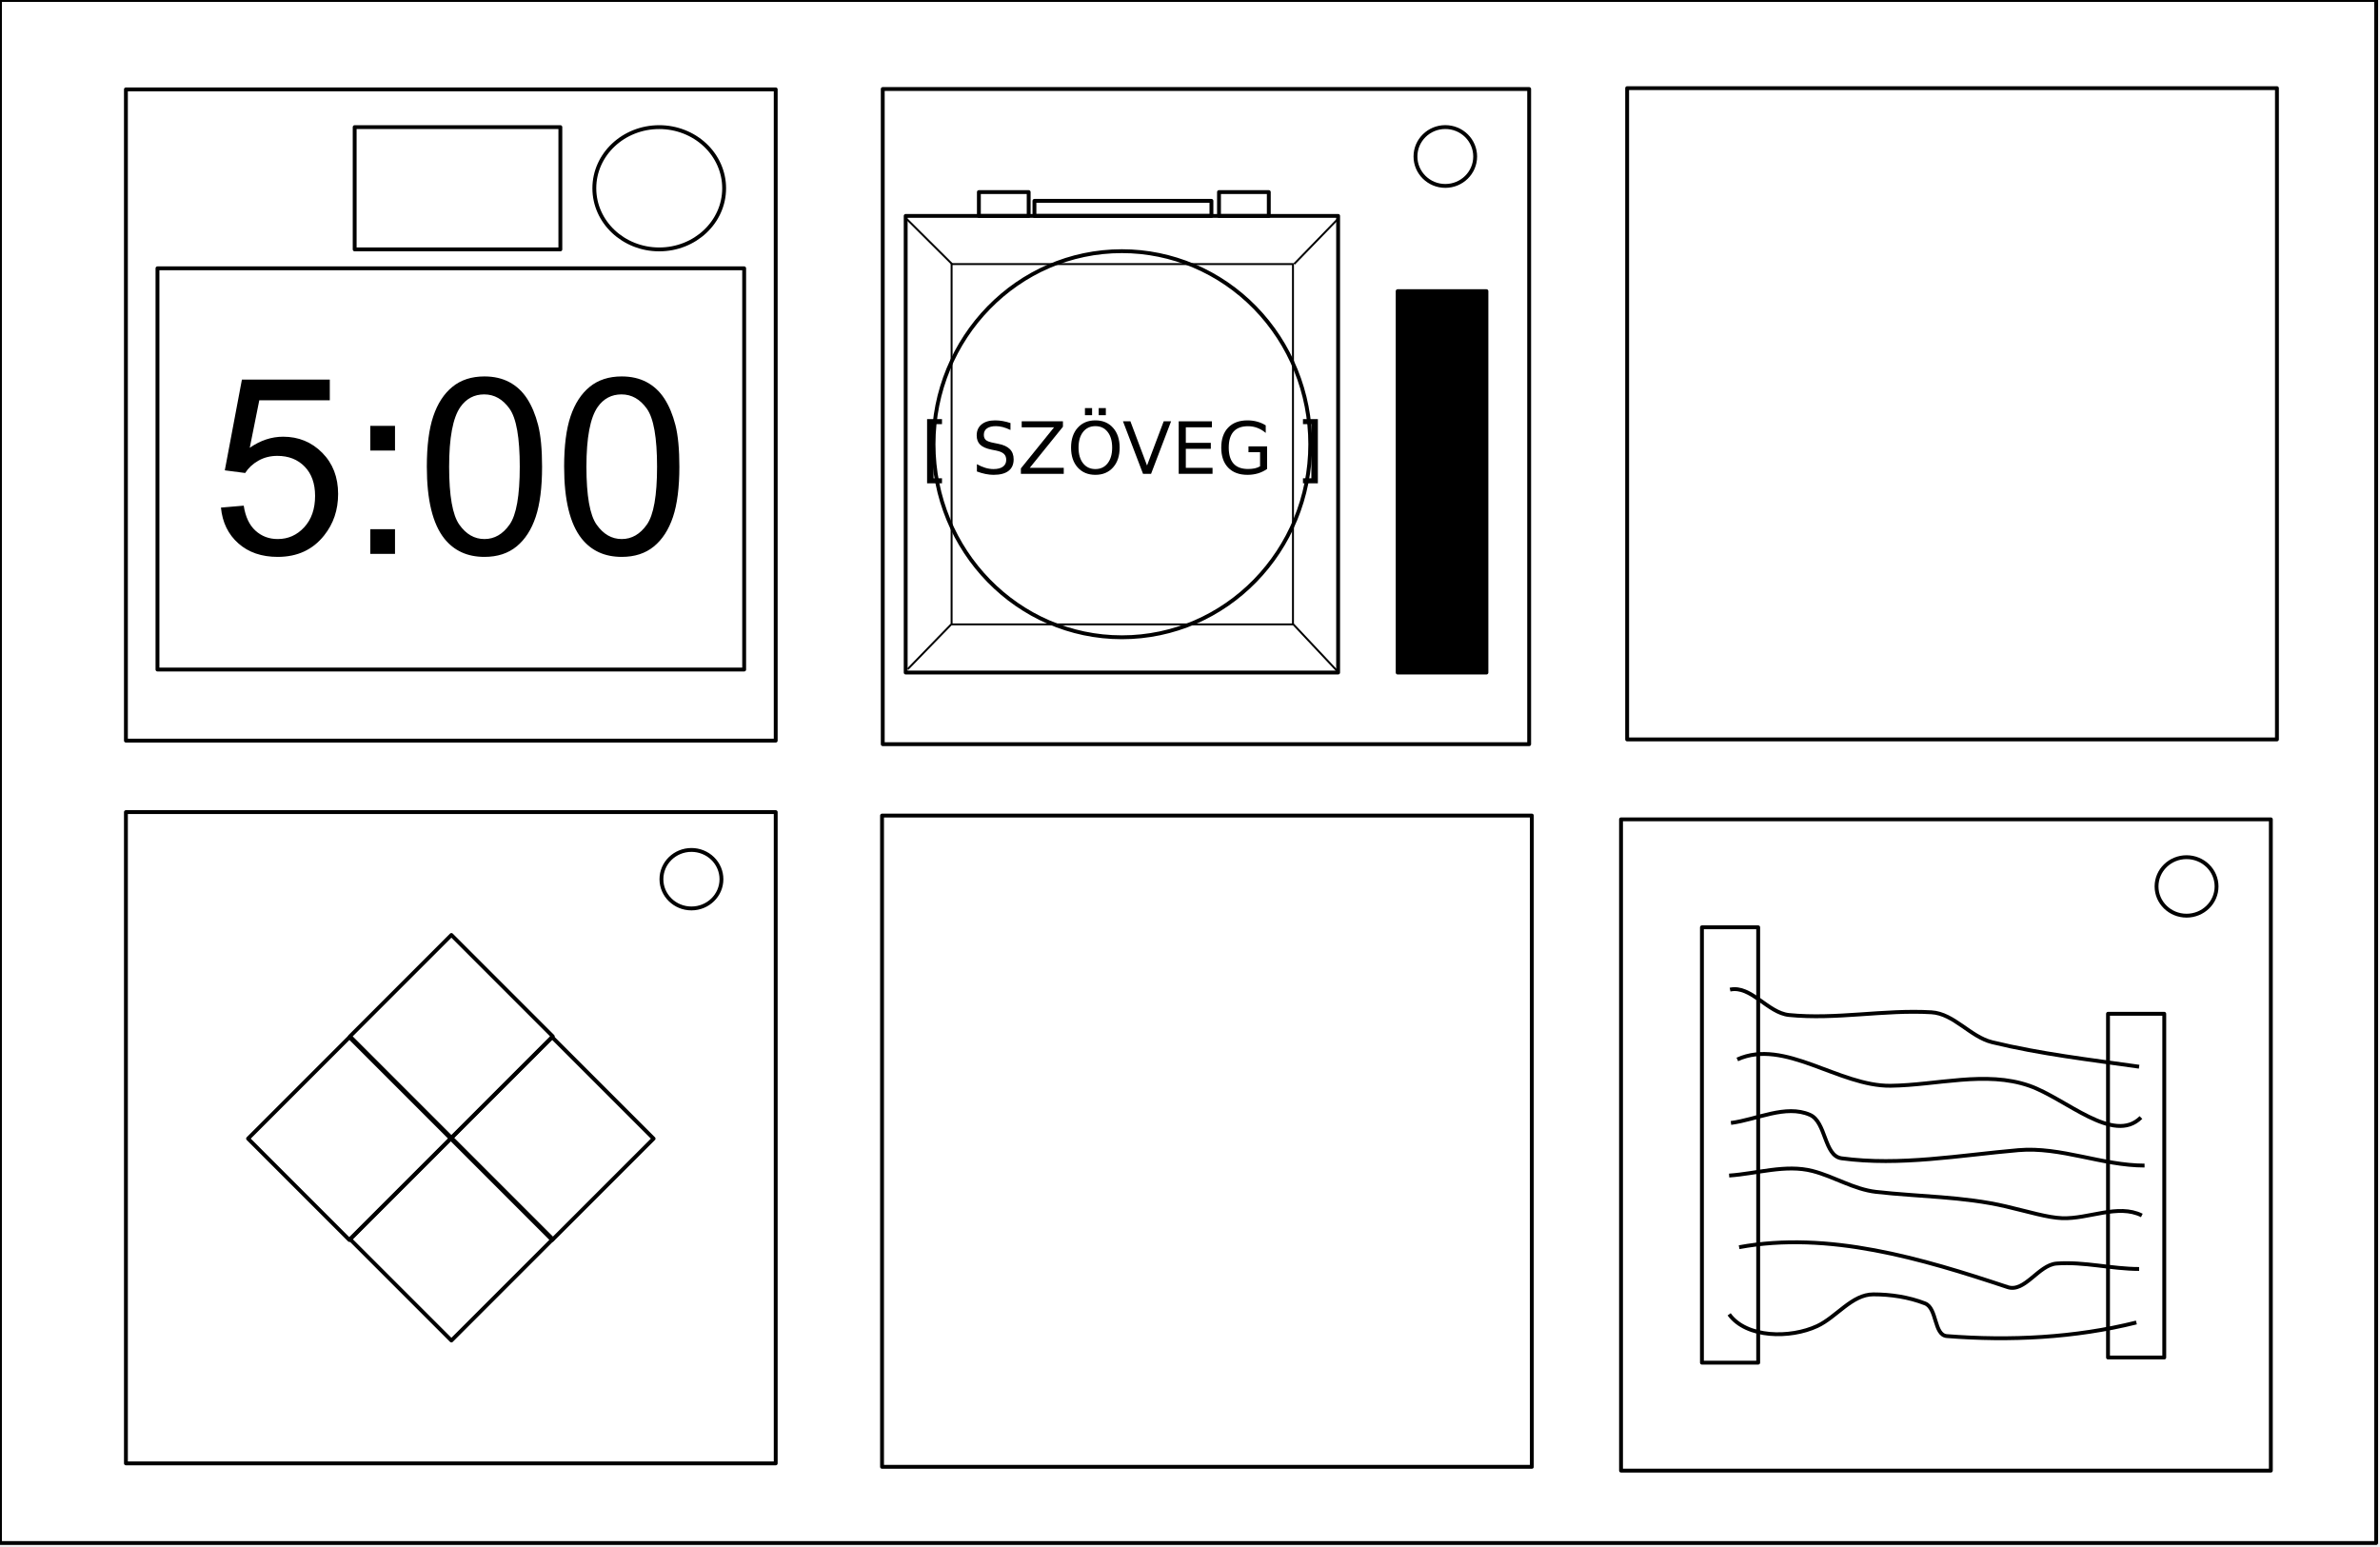
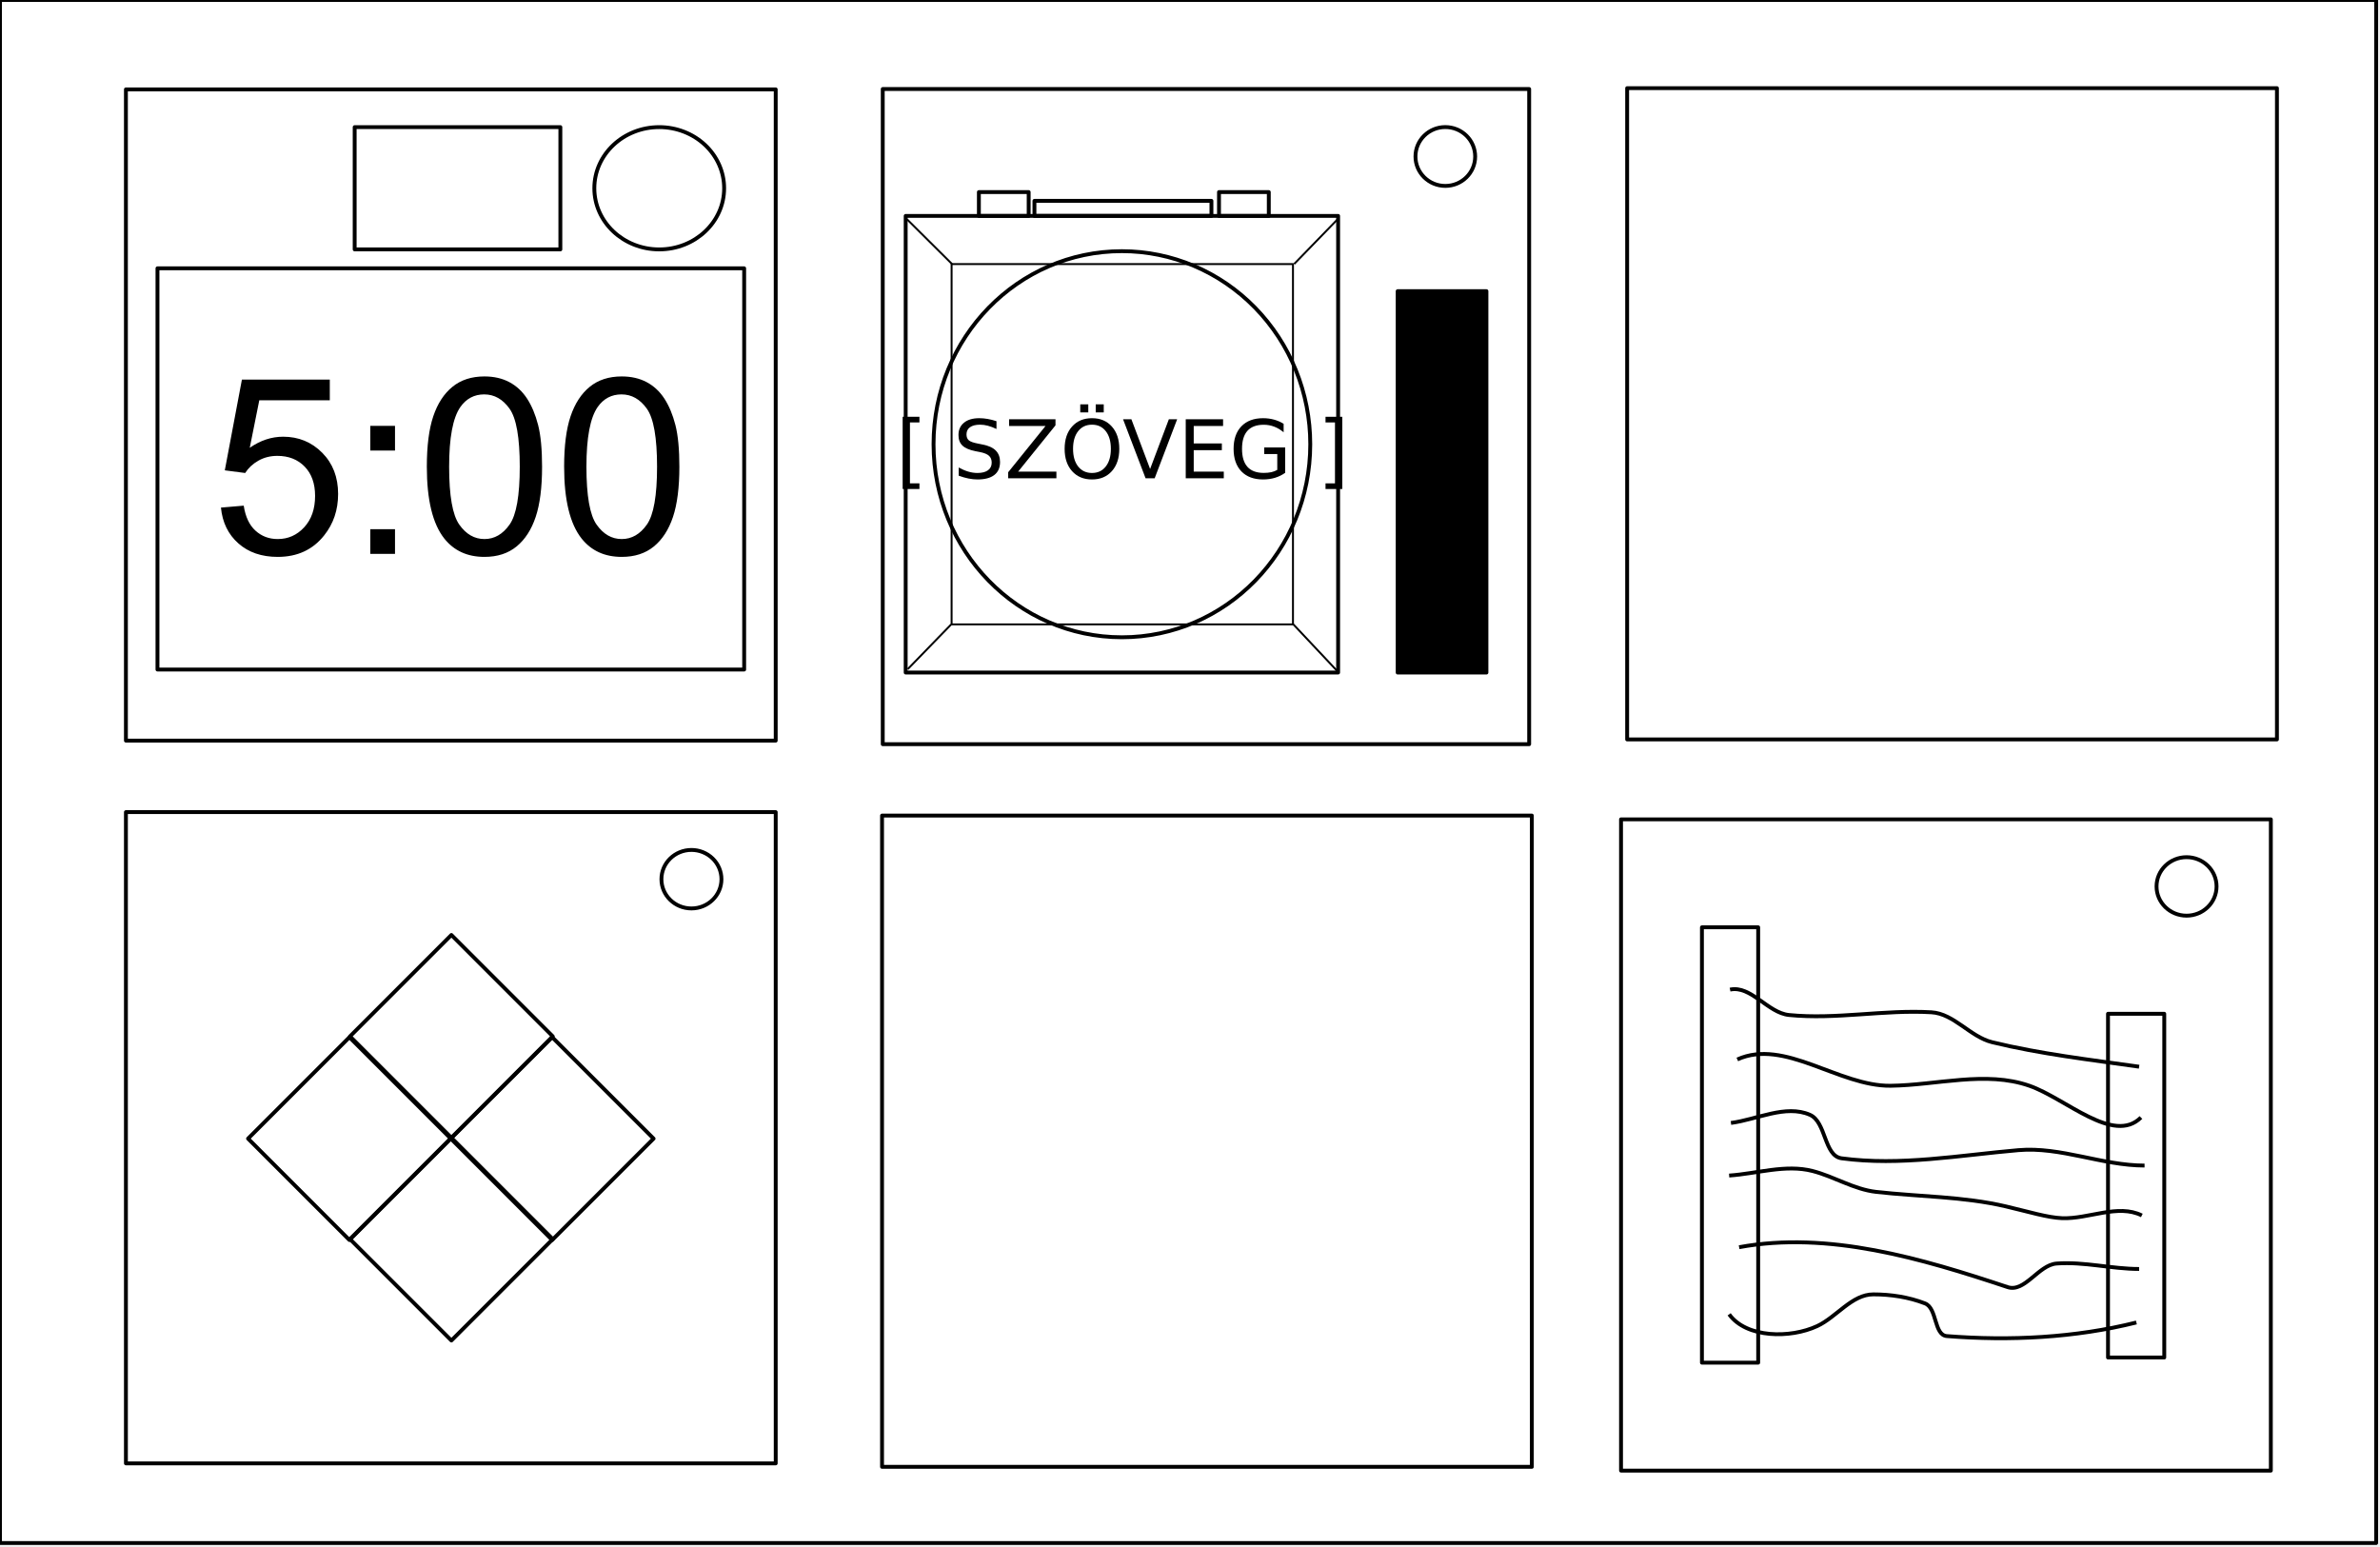
<svg xmlns="http://www.w3.org/2000/svg" id="svg173" stroke-miterlimit="10" stroke-linecap="square" stroke="none" fill="none" viewBox="0.0 0.0 1234.0 802.0" version="1.1">
  <defs id="defs177" />
  <clipPath id="p.0">
    <path id="path2" clip-rule="nonzero" d="m0 0l1234.0 0l0 802.0l-1234.0 0l0 -802.0z" />
  </clipPath>
  <g id="g167" clip-path="url(#p.0)">
    <path style="fill:#000000;fill-opacity:0;fill-rule:evenodd" id="path5" d="M 0,0 H 1234 V 802 H 0 Z" />
    <path style="fill:#ffffff;fill-rule:evenodd" id="path7" d="M 0,-0.001 H 1232 V 800.03 H 0 Z" />
    <path style="fill-rule:evenodd;stroke:#000000;stroke-width:2;stroke-linecap:butt;stroke-linejoin:round" id="path9" d="M 0,-0.001 H 1232 V 800.03 H 0 Z" />
    <path style="fill:#ffffff;fill-rule:evenodd" id="path11" d="m 54.209,40.56 h 348 V 388.529 h -348 z" />
    <path style="fill:#000000;fill-opacity:0;fill-rule:evenodd" id="path13" d="m 65.287,46.336 h 336.913 v 337.669 H 65.287 Z" />
    <path style="fill-rule:evenodd;stroke:#000000;stroke-width:2;stroke-linecap:butt;stroke-linejoin:round" id="path15" d="m 65.287,46.336 h 336.913 v 337.669 H 65.287 Z" />
    <path style="fill:#ffffff;fill-rule:evenodd" id="path17" d="m 81.651,139.121 h 304.189 v 208.031 h -304.189 z" />
    <path style="fill-rule:evenodd;stroke:#000000;stroke-width:2;stroke-linecap:butt;stroke-linejoin:round" id="path19" d="m 81.651,139.121 h 304.189 v 208.031 h -304.189 z" />
    <path style="fill:#000000;fill-opacity:0;fill-rule:evenodd" id="path21" d="m 89.412,150.478 h 288.787 v 181.638 H 89.412 Z" />
    <path style="fill:#000000;fill-rule:nonzero" id="path23" d="m 114.556,263.177 11.812,-1 q 1.312,8.625 6.094,12.969 4.781,4.344 11.531,4.344 8.125,0 13.75,-6.125 5.625,-6.125 5.625,-16.25 0,-9.625 -5.406,-15.188 -5.406,-5.562 -14.156,-5.562 -5.438,0 -9.812,2.469 -4.375,2.469 -6.875,6.406 l -10.562,-1.375 8.875,-47.062 h 45.563 v 10.75 h -36.562 l -4.938,24.625 q 8.25,-5.75 17.312,-5.75 12,0 20.25,8.312 8.25,8.312 8.25,21.375 0,12.438 -7.25,21.5 -8.812,11.125 -24.062,11.125 -12.5,0 -20.406,-7 -7.906,-7 -9.031,-18.562 z m 77.438,-29.563 v -12.812 h 12.812 v 12.812 z m 0,53.563 v -12.812 h 12.812 v 12.812 z m 29.312,-45.188 q 0,-16.25 3.344,-26.156 3.344,-9.906 9.938,-15.281 6.594,-5.375 16.594,-5.375 7.375,0 12.937,2.969 5.562,2.969 9.188,8.562 3.625,5.594 5.688,13.625 2.062,8.031 2.062,21.656 0,16.125 -3.312,26.031 -3.312,9.906 -9.906,15.312 -6.594,5.406 -16.656,5.406 -13.25,0 -20.812,-9.5 -9.062,-11.438 -9.062,-37.25 z m 11.562,0 q 0,22.563 5.281,30.031 5.281,7.469 13.031,7.469 7.75,0 13.031,-7.5 5.281,-7.5 5.281,-30 0,-22.625 -5.281,-30.062 -5.281,-7.438 -13.156,-7.438 -7.75,0 -12.375,6.562 -5.812,8.375 -5.812,30.938 z m 59.625,0 q 0,-16.25 3.344,-26.156 3.344,-9.906 9.938,-15.281 6.594,-5.375 16.594,-5.375 7.375,0 12.938,2.969 5.562,2.969 9.188,8.562 3.625,5.594 5.688,13.625 2.062,8.031 2.062,21.656 0,16.125 -3.312,26.031 -3.312,9.906 -9.906,15.312 -6.594,5.406 -16.656,5.406 -13.25,0 -20.812,-9.5 -9.062,-11.438 -9.062,-37.25 z m 11.562,0 q 0,22.563 5.281,30.031 5.281,7.469 13.031,7.469 7.75,0 13.031,-7.5 5.281,-7.5 5.281,-30 0,-22.625 -5.281,-30.062 -5.281,-7.438 -13.156,-7.438 -7.75,0 -12.375,6.562 -5.812,8.375 -5.812,30.938 z" />
    <path style="fill:#000000;fill-opacity:0;fill-rule:evenodd" id="path25" d="M 457.328,422.866 H 794.241 V 760.536 H 457.328 Z" />
    <path style="fill-rule:evenodd;stroke:#000000;stroke-width:2;stroke-linecap:butt;stroke-linejoin:round" id="path27" d="M 457.328,422.866 H 794.241 V 760.536 H 457.328 Z" />
    <path style="fill:#000000;fill-opacity:0;fill-rule:evenodd" id="path29" d="M 843.654,45.709 H 1180.567 V 383.378 H 843.654 Z" />
    <path style="fill-rule:evenodd;stroke:#000000;stroke-width:2;stroke-linecap:butt;stroke-linejoin:round" id="path31" d="M 843.654,45.709 H 1180.567 V 383.378 H 843.654 Z" />
    <path style="fill:#000000;fill-opacity:0;fill-rule:evenodd" id="path33" d="m 183.892,65.911 h 106.646 v 63.402 H 183.892 Z" />
    <path style="fill-rule:evenodd;stroke:#000000;stroke-width:2;stroke-linecap:butt;stroke-linejoin:round" id="path35" d="m 183.892,65.911 h 106.646 v 63.402 H 183.892 Z" />
    <path style="fill:#000000;fill-opacity:0;fill-rule:evenodd" id="path37" d="m 308.152,97.612 v 0 c 0,-17.508 15.067,-31.701 33.654,-31.701 v 0 c 8.925,0 17.485,3.34 23.797,9.285 6.311,5.945 9.857,14.008 9.857,22.416 v 0 c 0,17.508 -15.067,31.701 -33.654,31.701 v 0 c -18.586,0 -33.654,-14.193 -33.654,-31.701 z" />
    <path style="fill-rule:evenodd;stroke:#000000;stroke-width:2;stroke-linecap:butt;stroke-linejoin:round" id="path39" d="m 308.152,97.612 v 0 c 0,-17.508 15.067,-31.701 33.654,-31.701 v 0 c 8.925,0 17.485,3.34 23.797,9.285 6.311,5.945 9.857,14.008 9.857,22.416 v 0 c 0,17.508 -15.067,31.701 -33.654,31.701 v 0 c -18.586,0 -33.654,-14.193 -33.654,-31.701 z" />
    <path style="fill:#000000;fill-opacity:0;fill-rule:evenodd" id="path41" d="m 183.892,65.911 h 929.543 V 174.352 H 183.892 Z" />
    <path style="fill:#ffffff;fill-rule:evenodd" id="path43" d="M 446.669,40.343 H 792.859 V 390.399 H 446.669 Z" />
    <path style="fill:#000000;fill-opacity:0;fill-rule:evenodd" id="path45" d="m 457.69,46.154 h 335.161 v 339.695 h -335.161 z" />
    <path style="fill-rule:evenodd;stroke:#000000;stroke-width:2;stroke-linecap:butt;stroke-linejoin:round" id="path47" d="m 457.69,46.154 h 335.161 v 339.695 h -335.161 z" />
    <path style="fill:#ffffff;fill-rule:evenodd" id="path49" d="M 469.586,111.948 H 693.799 V 348.699 H 469.586 Z" />
    <path style="fill-rule:evenodd;stroke:#000000;stroke-width:2;stroke-linecap:butt;stroke-linejoin:round" id="path51" d="M 469.586,111.948 H 693.799 V 348.699 H 469.586 Z" />
    <path style="fill:#000000;fill-rule:evenodd" id="path53" d="M 724.672,150.963 H 770.699 V 348.71 H 724.672 Z" />
    <path style="fill-rule:evenodd;stroke:#000000;stroke-width:2;stroke-linecap:butt;stroke-linejoin:round" id="path55" d="M 724.672,150.963 H 770.699 V 348.71 H 724.672 Z" />
    <path style="fill:#ffffff;fill-rule:evenodd" id="path57" d="m 733.902,81.14 v 0 c 0,-8.426 6.93,-15.256 15.478,-15.256 v 0 c 4.105,0 8.042,1.607 10.945,4.468 2.903,2.861 4.533,6.742 4.533,10.788 v 0 c 0,8.426 -6.93,15.256 -15.478,15.256 v 0 c -8.548,0 -15.478,-6.831 -15.478,-15.256 z" />
    <path style="fill-rule:evenodd;stroke:#000000;stroke-width:2;stroke-linecap:butt;stroke-linejoin:round" id="path59" d="m 733.902,81.14 v 0 c 0,-8.426 6.93,-15.256 15.478,-15.256 v 0 c 4.105,0 8.042,1.607 10.945,4.468 2.903,2.861 4.533,6.742 4.533,10.788 v 0 c 0,8.426 -6.93,15.256 -15.478,15.256 v 0 c -8.548,0 -15.478,-6.831 -15.478,-15.256 z" />
    <path style="fill:#ffffff;fill-rule:evenodd" id="path61" d="m 484.03,230.324 v 0 c 0,-55.28 43.725,-100.093 97.663,-100.093 v 0 c 25.902,0 50.743,10.545 69.058,29.317 18.315,18.771 28.605,44.23 28.605,70.776 v 0 c 0,55.28 -43.725,100.093 -97.663,100.093 v 0 c -53.938,0 -97.663,-44.813 -97.663,-100.093 z" />
    <path style="fill-rule:evenodd;stroke:#000000;stroke-width:2;stroke-linecap:butt;stroke-linejoin:round" id="path63" d="m 484.03,230.324 v 0 c 0,-55.28 43.725,-100.093 97.663,-100.093 v 0 c 25.902,0 50.743,10.545 69.058,29.317 18.315,18.771 28.605,44.23 28.605,70.776 v 0 c 0,55.28 -43.725,100.093 -97.663,100.093 v 0 c -53.938,0 -97.663,-44.813 -97.663,-100.093 z" />
    <path style="fill:#000000;fill-opacity:0;fill-rule:evenodd" id="path65" d="m 497.824,194.748 h 201.467 v 71.101 H 497.824 Z" />
    <path style="fill:#000000;fill-opacity:0;fill-rule:evenodd" id="path67" d="m 493.394,136.916 h 176.996 v 186.815 H 493.394 Z" />
    <path style="fill-rule:evenodd;stroke:#000000;stroke-width:1;stroke-linecap:butt;stroke-linejoin:round" id="path69" d="m 493.394,136.916 h 176.996 v 186.815 H 493.394 Z" />
    <path style="fill:#000000;fill-opacity:0;fill-rule:evenodd" id="path71" d="m 470.254,113.676 23.343,23.193" />
    <path style="fill-rule:evenodd;stroke:#000000;stroke-width:1;stroke-linecap:butt;stroke-linejoin:round" id="path73" d="m 470.254,113.676 23.343,23.193" />
    <path style="fill:#000000;fill-opacity:0;fill-rule:evenodd" id="path75" d="m 670.595,323.729 22.967,24.429" />
    <path style="fill-rule:evenodd;stroke:#000000;stroke-width:1;stroke-linecap:butt;stroke-linejoin:round" id="path77" d="m 670.595,323.729 22.967,24.429" />
    <path style="fill:#000000;fill-opacity:0;fill-rule:evenodd" id="path79" d="m 693.536,113.676 -22.528,23.193" />
    <path style="fill-rule:evenodd;stroke:#000000;stroke-width:1;stroke-linecap:butt;stroke-linejoin:round" id="path81" d="m 693.536,113.676 -22.528,23.193" />
    <path style="fill:#000000;fill-opacity:0;fill-rule:evenodd" id="path83" d="m 493.189,323.734 -22.528,23.193" />
    <path style="fill-rule:evenodd;stroke:#000000;stroke-width:1;stroke-linecap:butt;stroke-linejoin:round" id="path85" d="m 493.189,323.734 -22.528,23.193" />
    <path style="fill:#000000;fill-opacity:0;fill-rule:evenodd" id="path87" d="m 507.537,99.589 h 25.818 v 12.357 h -25.818 z" />
    <path style="fill-rule:evenodd;stroke:#000000;stroke-width:2;stroke-linecap:butt;stroke-linejoin:round" id="path89" d="m 507.537,99.589 h 25.818 v 12.357 h -25.818 z" />
    <path style="fill:#000000;fill-opacity:0;fill-rule:evenodd" id="path91" d="m 632.036,99.589 h 25.818 v 12.357 H 632.036 Z" />
    <path style="fill-rule:evenodd;stroke:#000000;stroke-width:2;stroke-linecap:butt;stroke-linejoin:round" id="path93" d="m 632.036,99.589 h 25.818 v 12.357 H 632.036 Z" />
    <path style="fill:#000000;fill-opacity:0;fill-rule:evenodd" id="path95" d="m 536.342,104.146 h 91.772 v 7.795 h -91.772 z" />
    <path style="fill-rule:evenodd;stroke:#000000;stroke-width:2;stroke-linecap:butt;stroke-linejoin:round" id="path97" d="m 536.342,104.146 h 91.772 v 7.795 h -91.772 z" />
    <path style="fill:#ffffff;fill-rule:evenodd" id="path99" d="M 54.21,415.294 H 402.21 V 763.262 H 54.21 Z" />
    <path style="fill:#000000;fill-opacity:0;fill-rule:evenodd" id="path101" d="m 65.289,421.07 h 336.913 V 758.739 H 65.289 Z" />
    <path style="fill-rule:evenodd;stroke:#000000;stroke-width:2;stroke-linecap:butt;stroke-linejoin:round" id="path103" d="m 65.289,421.07 h 336.913 V 758.739 H 65.289 Z" />
    <path style="fill:#000000;fill-opacity:0;fill-rule:evenodd" id="path105" d="m 128.612,590.36 52.567,-52.567 52.567,52.567 -52.567,52.567 z" />
    <path style="fill-rule:evenodd;stroke:#000000;stroke-width:2;stroke-linecap:butt;stroke-linejoin:round" id="path107" d="m 128.612,590.36 52.567,-52.567 52.567,52.567 -52.567,52.567 z" />
    <path style="fill:#000000;fill-opacity:0;fill-rule:evenodd" id="path109" d="m 181.472,642.472 52.567,-52.567 52.567,52.567 -52.567,52.567 z" />
    <path style="fill-rule:evenodd;stroke:#000000;stroke-width:2;stroke-linecap:butt;stroke-linejoin:round" id="path111" d="m 181.472,642.472 52.567,-52.567 52.567,52.567 -52.567,52.567 z" />
    <path style="fill:#000000;fill-opacity:0;fill-rule:evenodd" id="path113" d="m 233.745,590.36 52.567,-52.567 52.567,52.567 -52.567,52.567 z" />
    <path style="fill-rule:evenodd;stroke:#000000;stroke-width:2;stroke-linecap:butt;stroke-linejoin:round" id="path115" d="m 233.745,590.36 52.567,-52.567 52.567,52.567 -52.567,52.567 z" />
    <path style="fill:#000000;fill-opacity:0;fill-rule:evenodd" id="path117" d="m 181.472,537.339 52.567,-52.567 52.567,52.567 -52.567,52.567 z" />
    <path style="fill-rule:evenodd;stroke:#000000;stroke-width:2;stroke-linecap:butt;stroke-linejoin:round" id="path119" d="m 181.472,537.339 52.567,-52.567 52.567,52.567 -52.567,52.567 z" />
    <path style="fill:#ffffff;fill-rule:evenodd" id="path121" d="m 342.944,455.848 v 0 c 0,-8.376 6.966,-15.165 15.559,-15.165 v 0 c 4.127,0 8.084,1.598 11.002,4.442 2.918,2.844 4.557,6.701 4.557,10.724 v 0 c 0,8.376 -6.966,15.165 -15.559,15.165 v 0 c -8.593,0 -15.559,-6.79 -15.559,-15.165 z" />
    <path style="fill-rule:evenodd;stroke:#000000;stroke-width:2;stroke-linecap:butt;stroke-linejoin:round" id="path123" d="m 342.944,455.848 v 0 c 0,-8.376 6.966,-15.165 15.559,-15.165 v 0 c 4.127,0 8.084,1.598 11.002,4.442 2.918,2.844 4.557,6.701 4.557,10.724 v 0 c 0,8.376 -6.966,15.165 -15.559,15.165 v 0 c -8.593,0 -15.559,-6.79 -15.559,-15.165 z" />
    <path style="fill:#ffffff;fill-rule:evenodd" id="path125" d="m 829.407,419.047 h 348 v 347.969 H 829.407 Z" />
    <path style="fill:#000000;fill-opacity:0;fill-rule:evenodd" id="path127" d="m 840.486,424.823 h 336.913 v 337.669 H 840.486 Z" />
    <path style="fill-rule:evenodd;stroke:#000000;stroke-width:2;stroke-linecap:butt;stroke-linejoin:round" id="path129" d="m 840.486,424.823 h 336.913 v 337.669 H 840.486 Z" />
    <path style="fill:#ffffff;fill-rule:evenodd" id="path131" d="m 1118.141,459.601 v 0 c 0,-8.376 6.966,-15.165 15.559,-15.165 v 0 c 4.126,0 8.084,1.598 11.002,4.442 2.918,2.844 4.557,6.701 4.557,10.724 v 0 c 0,8.376 -6.966,15.165 -15.559,15.165 v 0 c -8.593,0 -15.559,-6.79 -15.559,-15.165 z" />
    <path style="fill-rule:evenodd;stroke:#000000;stroke-width:2;stroke-linecap:butt;stroke-linejoin:round" id="path133" d="m 1118.141,459.601 v 0 c 0,-8.376 6.966,-15.165 15.559,-15.165 v 0 c 4.126,0 8.084,1.598 11.002,4.442 2.918,2.844 4.557,6.701 4.557,10.724 v 0 c 0,8.376 -6.966,15.165 -15.559,15.165 v 0 c -8.593,0 -15.559,-6.79 -15.559,-15.165 z" />
    <path style="fill:#000000;fill-opacity:0;fill-rule:evenodd" id="path135" d="m 882.433,480.793 h 29.165 v 225.732 h -29.165 z" />
    <path style="fill-rule:evenodd;stroke:#000000;stroke-width:2;stroke-linecap:butt;stroke-linejoin:round" id="path137" d="m 882.433,480.793 h 29.165 v 225.732 h -29.165 z" />
    <path style="fill:#000000;fill-opacity:0;fill-rule:evenodd" id="path139" d="m 1092.976,525.635 h 29.165 v 178.205 h -29.165 z" />
    <path style="fill-rule:evenodd;stroke:#000000;stroke-width:2;stroke-linecap:butt;stroke-linejoin:round" id="path141" d="m 1092.976,525.635 h 29.165 v 178.205 h -29.165 z" />
    <path style="fill:#000000;fill-opacity:0;fill-rule:evenodd" id="path143" d="m 897.013,513.102 c 10.847,-2.327 19.528,12.062 30.567,13.165 24.493,2.447 49.259,-2.853 73.832,-1.409 11.688,0.687 20.135,12.745 31.509,15.52 25.011,6.101 50.697,9.06 76.184,12.696" />
    <path style="fill-rule:evenodd;stroke:#000000;stroke-width:2;stroke-linecap:butt;stroke-linejoin:round" id="path145" d="m 897.013,513.102 c 10.847,-2.327 19.528,12.062 30.567,13.165 24.493,2.447 49.259,-2.853 73.832,-1.409 11.688,0.687 20.135,12.745 31.509,15.52 25.011,6.101 50.697,9.06 76.184,12.696" />
    <path style="fill:#000000;fill-opacity:0;fill-rule:evenodd" id="path147" d="m 900.774,549.312 c 24.469,-11.123 52.598,13.95 79.475,13.638 23.983,-0.279 49.307,-7.9 71.953,0 18.927,6.603 43.668,30.634 57.843,16.459" />
    <path style="fill-rule:evenodd;stroke:#000000;stroke-width:2;stroke-linecap:butt;stroke-linejoin:round" id="path149" d="m 900.774,549.312 c 24.469,-11.123 52.598,13.95 79.475,13.638 23.983,-0.279 49.307,-7.9 71.953,0 18.927,6.603 43.668,30.634 57.843,16.459" />
    <path style="fill:#000000;fill-opacity:0;fill-rule:evenodd" id="path151" d="m 897.483,582.231 c 13.594,-1.782 28.333,-9.684 40.913,-4.234 8.545,3.702 7.23,21.331 16.459,22.575 30.326,4.089 61.216,-1.605 91.703,-4.234 21.87,-1.886 43.416,7.995 65.367,7.995" />
    <path style="fill-rule:evenodd;stroke:#000000;stroke-width:2;stroke-linecap:butt;stroke-linejoin:round" id="path153" d="m 897.483,582.231 c 13.594,-1.782 28.333,-9.684 40.913,-4.234 8.545,3.702 7.23,21.331 16.459,22.575 30.326,4.089 61.216,-1.605 91.703,-4.234 21.87,-1.886 43.416,7.995 65.367,7.995" />
    <path style="fill:#000000;fill-opacity:0;fill-rule:evenodd" id="path155" d="m 896.541,609.507 c 14.41,-0.974 29.281,-5.962 43.265,-2.352 11.184,2.887 21.443,9.521 32.921,10.816 22.413,2.53 45.286,2.377 67.247,7.525 11.843,2.776 21.627,5.823 29.157,6.113 13.792,0.53 29.04,-7.587 41.383,-1.409" />
    <path style="fill-rule:evenodd;stroke:#000000;stroke-width:2;stroke-linecap:butt;stroke-linejoin:round" id="path157" d="m 896.541,609.507 c 14.41,-0.974 29.281,-5.962 43.265,-2.352 11.184,2.887 21.443,9.521 32.921,10.816 22.413,2.53 45.286,2.377 67.247,7.525 11.843,2.776 21.627,5.823 29.157,6.113 13.792,0.53 29.04,-7.587 41.383,-1.409" />
    <path style="fill:#000000;fill-opacity:0;fill-rule:evenodd" id="path159" d="m 896.541,681.459 c 9.029,12.403 31.702,12.573 45.617,6.113 10.123,-4.699 17.997,-16.459 29.157,-16.459 9.072,0 18.351,1.413 26.806,4.701 6.322,2.458 4.524,16.402 11.286,16.932 32.746,2.566 66.422,0.918 98.286,-7.055" />
    <path style="fill-rule:evenodd;stroke:#000000;stroke-width:2;stroke-linecap:butt;stroke-linejoin:round" id="path161" d="m 896.541,681.459 c 9.029,12.403 31.702,12.573 45.617,6.113 10.123,-4.699 17.997,-16.459 29.157,-16.459 9.072,0 18.351,1.413 26.806,4.701 6.322,2.458 4.524,16.402 11.286,16.932 32.746,2.566 66.422,0.918 98.286,-7.055" />
    <path style="fill:#000000;fill-opacity:0;fill-rule:evenodd" id="path163" d="m 901.714,646.66 c 46.126,-8.543 94.698,5.858 139.202,20.69 8.912,2.97 16.025,-11.532 25.394,-12.226 14.257,-1.055 28.499,2.822 42.795,2.822" />
    <path style="fill-rule:evenodd;stroke:#000000;stroke-width:2;stroke-linecap:butt;stroke-linejoin:round" id="path165" d="m 901.714,646.66 c 46.126,-8.543 94.698,5.858 139.202,20.69 8.912,2.97 16.025,-11.532 25.394,-12.226 14.257,-1.055 28.499,2.822 42.795,2.822" />
  </g>
-   <g id="text171" style="font-size:37.333px;font-family:'DejaVu Sans', sans-serif;text-anchor:middle;fill:#000000" aria-label="[ SZÖVEG ]">
-     <path id="path181" style="" d="m 480.682,217.302 h 7.729 v 2.607 h -4.375 v 28.073 h 4.375 v 2.607 h -7.729 z" />
-     <path id="path183" style="" d="m 523.922,219.344 v 3.591 q -2.096,-1.003 -3.956,-1.495 -1.859,-0.492 -3.591,-0.492 -3.008,0 -4.648,1.167 -1.622,1.167 -1.622,3.318 0,1.805 1.076,2.734 1.094,0.911 4.12,1.477 l 2.224,0.456 q 4.12,0.784 6.07,2.771 1.969,1.969 1.969,5.286 0,3.956 -2.661,5.997 -2.643,2.042 -7.766,2.042 -1.932,0 -4.12,-0.438 -2.169,-0.438 -4.503,-1.294 v -3.792 q 2.242,1.258 4.393,1.896 2.151,0.638 4.229,0.638 3.154,0 4.867,-1.24 1.714,-1.24 1.714,-3.536 0,-2.005 -1.24,-3.135 -1.221,-1.13 -4.029,-1.695 l -2.242,-0.438 q -4.12,-0.82 -5.961,-2.57 -1.841,-1.75 -1.841,-4.867 0,-3.609 2.534,-5.688 2.552,-2.078 7.018,-2.078 1.914,0 3.901,0.346 1.987,0.346 4.065,1.039 z" />
-     <path id="path185" style="" d="m 529.737,218.451 h 21.383 v 2.807 l -17.208,21.31 h 17.628 v 3.099 h -22.221 v -2.807 l 17.208,-21.31 h -16.789 z" />
-     <path id="path187" style="" d="m 567.945,220.948 q -4.01,0 -6.38,2.99 -2.352,2.99 -2.352,8.148 0,5.141 2.352,8.13 2.37,2.99 6.38,2.99 4.01,0 6.344,-2.99 2.352,-2.99 2.352,-8.13 0,-5.159 -2.352,-8.148 -2.333,-2.99 -6.344,-2.99 z m 0,-2.99 q 5.724,0 9.151,3.846 3.427,3.828 3.427,10.281 0,6.435 -3.427,10.281 -3.427,3.828 -9.151,3.828 -5.742,0 -9.188,-3.828 -3.427,-3.828 -3.427,-10.281 0,-6.453 3.427,-10.281 3.445,-3.846 9.188,-3.846 z m 1.714,-6.38 h 3.701 v 3.701 h -3.701 z m -7.128,0 h 3.701 v 3.701 h -3.701 z" />
-     <path id="path189" style="" d="m 592.646,245.667 -10.391,-27.216 h 3.846 l 8.622,22.914 8.641,-22.914 h 3.828 l -10.372,27.216 z" />
-     <path id="path191" style="" d="m 611.148,218.451 h 17.208 v 3.099 h -13.526 v 8.057 h 12.961 v 3.099 h -12.961 v 9.862 h 13.854 v 3.099 h -17.536 z" />
-     <path id="path193" style="" d="m 653.331,241.784 v -7.31 h -6.016 v -3.026 h 9.661 v 11.685 q -2.133,1.513 -4.703,2.297 -2.57,0.766 -5.487,0.766 -6.38,0 -9.99,-3.719 -3.591,-3.737 -3.591,-10.391 0,-6.672 3.591,-10.391 3.609,-3.737 9.99,-3.737 2.661,0 5.049,0.656 2.406,0.656 4.43,1.932 v 3.919 q -2.042,-1.732 -4.339,-2.607 -2.297,-0.875 -4.831,-0.875 -4.995,0 -7.51,2.789 -2.497,2.789 -2.497,8.312 0,5.505 2.497,8.294 2.516,2.789 7.51,2.789 1.951,0 3.482,-0.328 1.531,-0.346 2.753,-1.057 z" />
-     <path id="path195" style="" d="m 683.299,217.302 v 33.286 h -7.729 v -2.607 h 4.357 v -28.073 h -4.357 v -2.607 z" />
+   <g id="text171" style="font-size:42px;font-family:'DejaVu Sans', sans-serif;text-anchor:middle;fill:#000000" aria-label="[ SZÖVEG ]">
+     <path id="path181" style="" d="m 468.018,216.09 h 8.695 v 2.933 h -4.922 v 31.582 h 4.922 v 2.933 h -8.695 z" />
+     <path id="path183" style="" d="m 516.662,218.387 v 4.04 q -2.358,-1.128 -4.45,-1.682 -2.092,-0.554 -4.04,-0.554 -3.384,0 -5.229,1.312 -1.825,1.312 -1.825,3.732 0,2.03 1.21,3.076 1.23,1.025 4.635,1.661 l 2.502,0.513 q 4.635,0.882 6.829,3.117 2.215,2.215 2.215,5.947 0,4.45 -2.994,6.747 -2.974,2.297 -8.736,2.297 -2.174,0 -4.635,-0.492 -2.44,-0.492 -5.065,-1.456 v -4.266 q 2.522,1.415 4.942,2.133 2.42,0.718 4.758,0.718 3.548,0 5.476,-1.395 1.928,-1.395 1.928,-3.979 0,-2.256 -1.395,-3.527 -1.374,-1.271 -4.532,-1.907 l -2.522,-0.492 q -4.635,-0.923 -6.706,-2.892 -2.071,-1.969 -2.071,-5.476 0,-4.061 2.851,-6.398 2.871,-2.338 7.896,-2.338 2.153,0 4.389,0.39 2.235,0.39 4.573,1.169 z" />
+     <path id="path185" style="" d="m 523.204,217.382 h 24.056 v 3.158 l -19.359,23.974 h 19.831 V 248 h -24.999 v -3.158 l 19.359,-23.974 h -18.888 z" />
+     <path id="path187" style="" d="m 566.188,220.191 q -4.512,0 -7.178,3.363 -2.646,3.363 -2.646,9.167 0,5.783 2.646,9.146 2.666,3.363 7.178,3.363 4.512,0 7.137,-3.363 2.646,-3.363 2.646,-9.146 0,-5.804 -2.646,-9.167 -2.625,-3.363 -7.137,-3.363 z m 0,-3.363 q 6.439,0 10.295,4.327 3.855,4.307 3.855,11.566 0,7.239 -3.855,11.566 -3.855,4.307 -10.295,4.307 -6.46,0 -10.336,-4.307 -3.855,-4.307 -3.855,-11.566 0,-7.26 3.855,-11.566 3.876,-4.327 10.336,-4.327 z m 1.928,-7.178 h 4.163 v 4.163 h -4.163 z m -8.019,0 h 4.163 v 4.163 h -4.163 z" />
+     <path id="path189" style="" d="m 593.977,248 -11.689,-30.618 h 4.327 l 9.7,25.778 9.721,-25.778 h 4.307 L 598.673,248 Z" />
+     <path id="path191" style="" d="m 614.792,217.382 h 19.359 v 3.486 h -15.217 v 9.064 h 14.581 v 3.486 h -14.581 v 11.095 h 15.586 V 248 h -19.729 z" />
+     <path id="path193" style="" d="m 662.247,243.632 v -8.224 h -6.768 v -3.404 h 10.869 v 13.146 q -2.399,1.702 -5.291,2.584 -2.892,0.861 -6.173,0.861 -7.178,0 -11.238,-4.184 -4.04,-4.204 -4.04,-11.689 0,-7.506 4.04,-11.689 4.061,-4.204 11.238,-4.204 2.994,0 5.681,0.738 2.707,0.738 4.983,2.174 v 4.409 q -2.297,-1.948 -4.881,-2.933 -2.584,-0.984 -5.435,-0.984 -5.619,0 -8.449,3.138 -2.81,3.138 -2.81,9.352 0,6.193 2.81,9.331 2.83,3.138 8.449,3.138 2.194,0 3.917,-0.369 1.723,-0.39 3.097,-1.189 z" />
+     <path id="path195" style="" d="m 695.962,216.09 v 37.447 h -8.695 v -2.933 h 4.901 v -31.582 h -4.901 v -2.933 z" />
  </g>
</svg>
